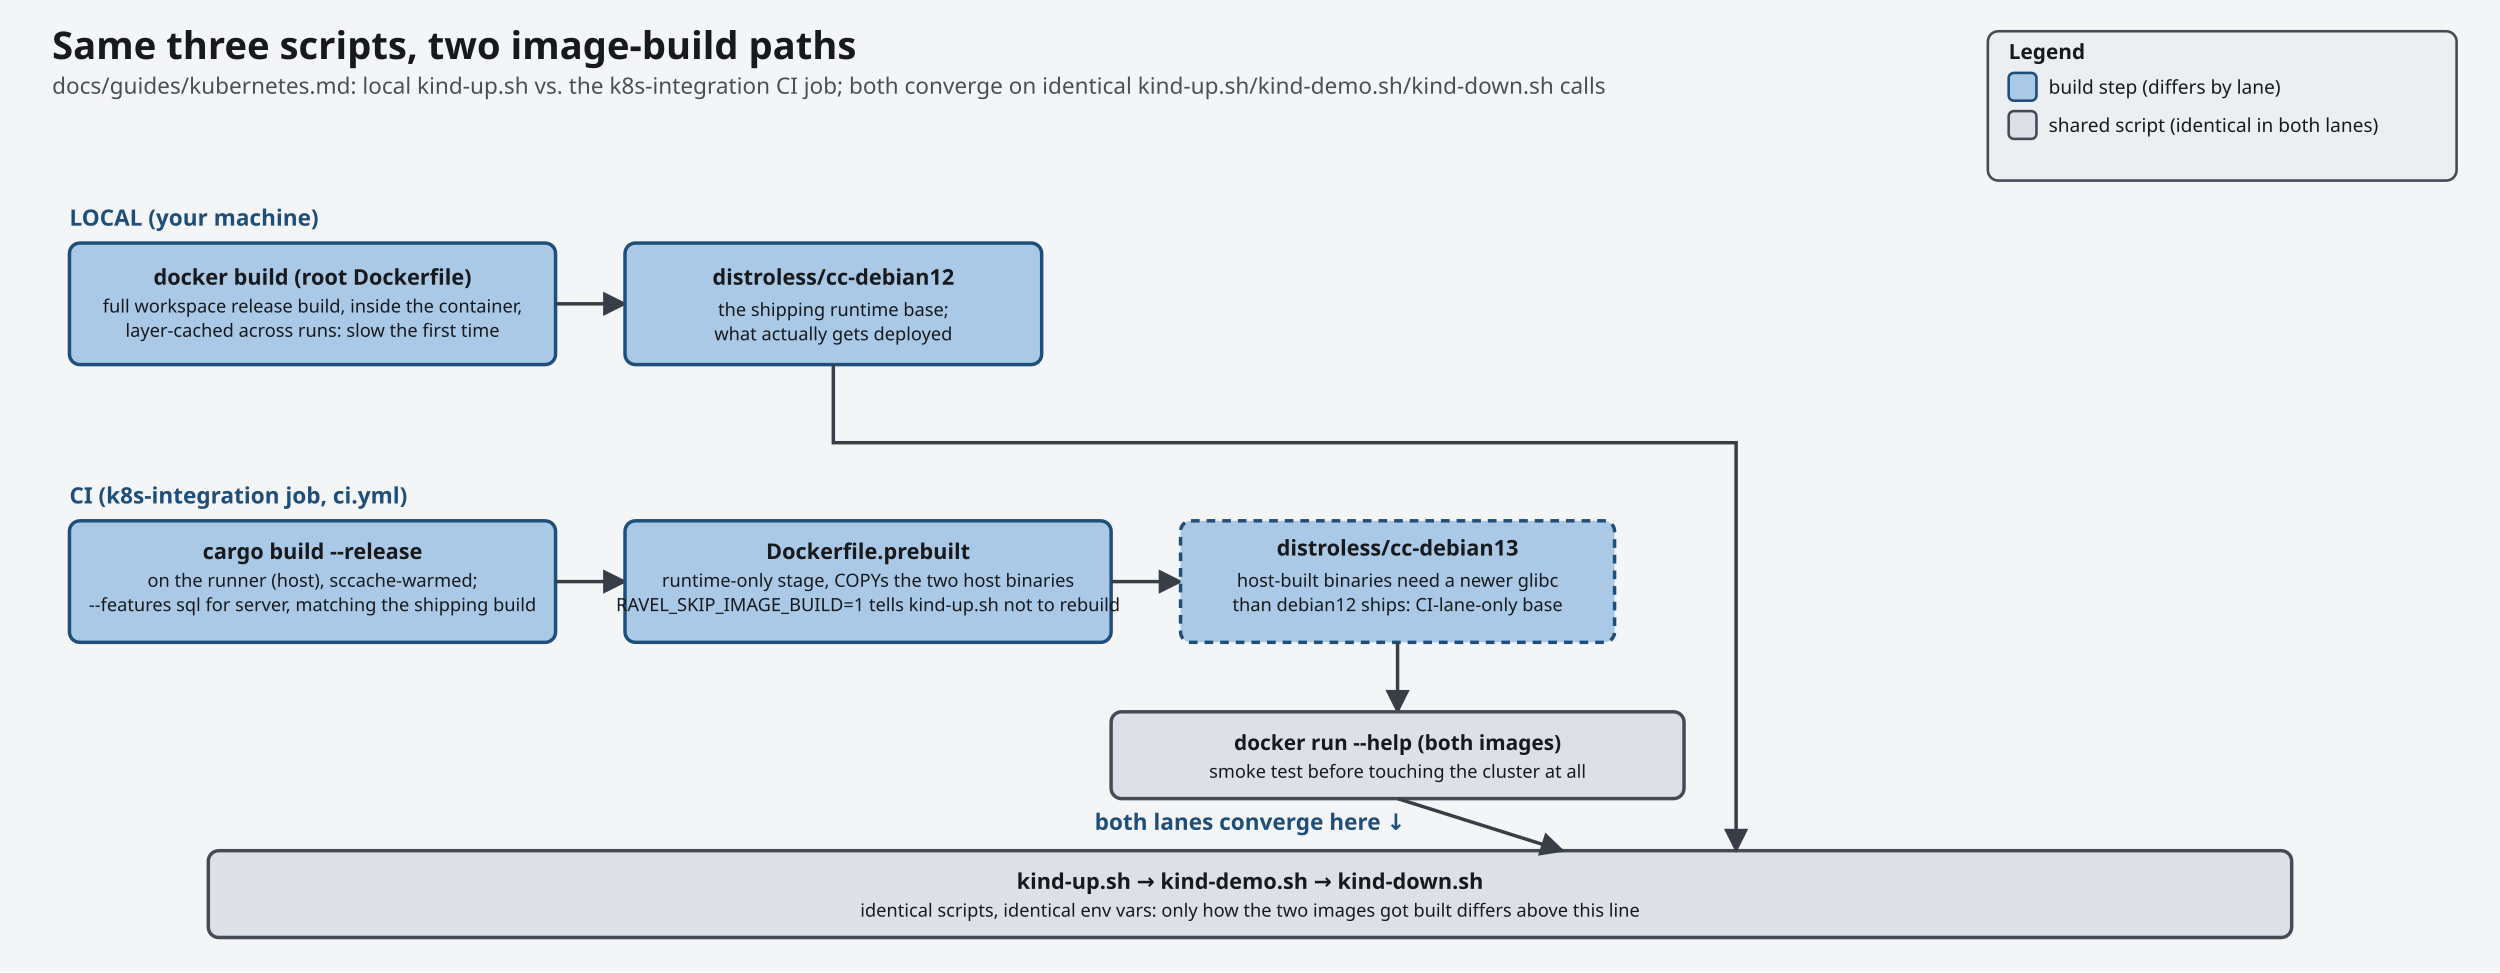
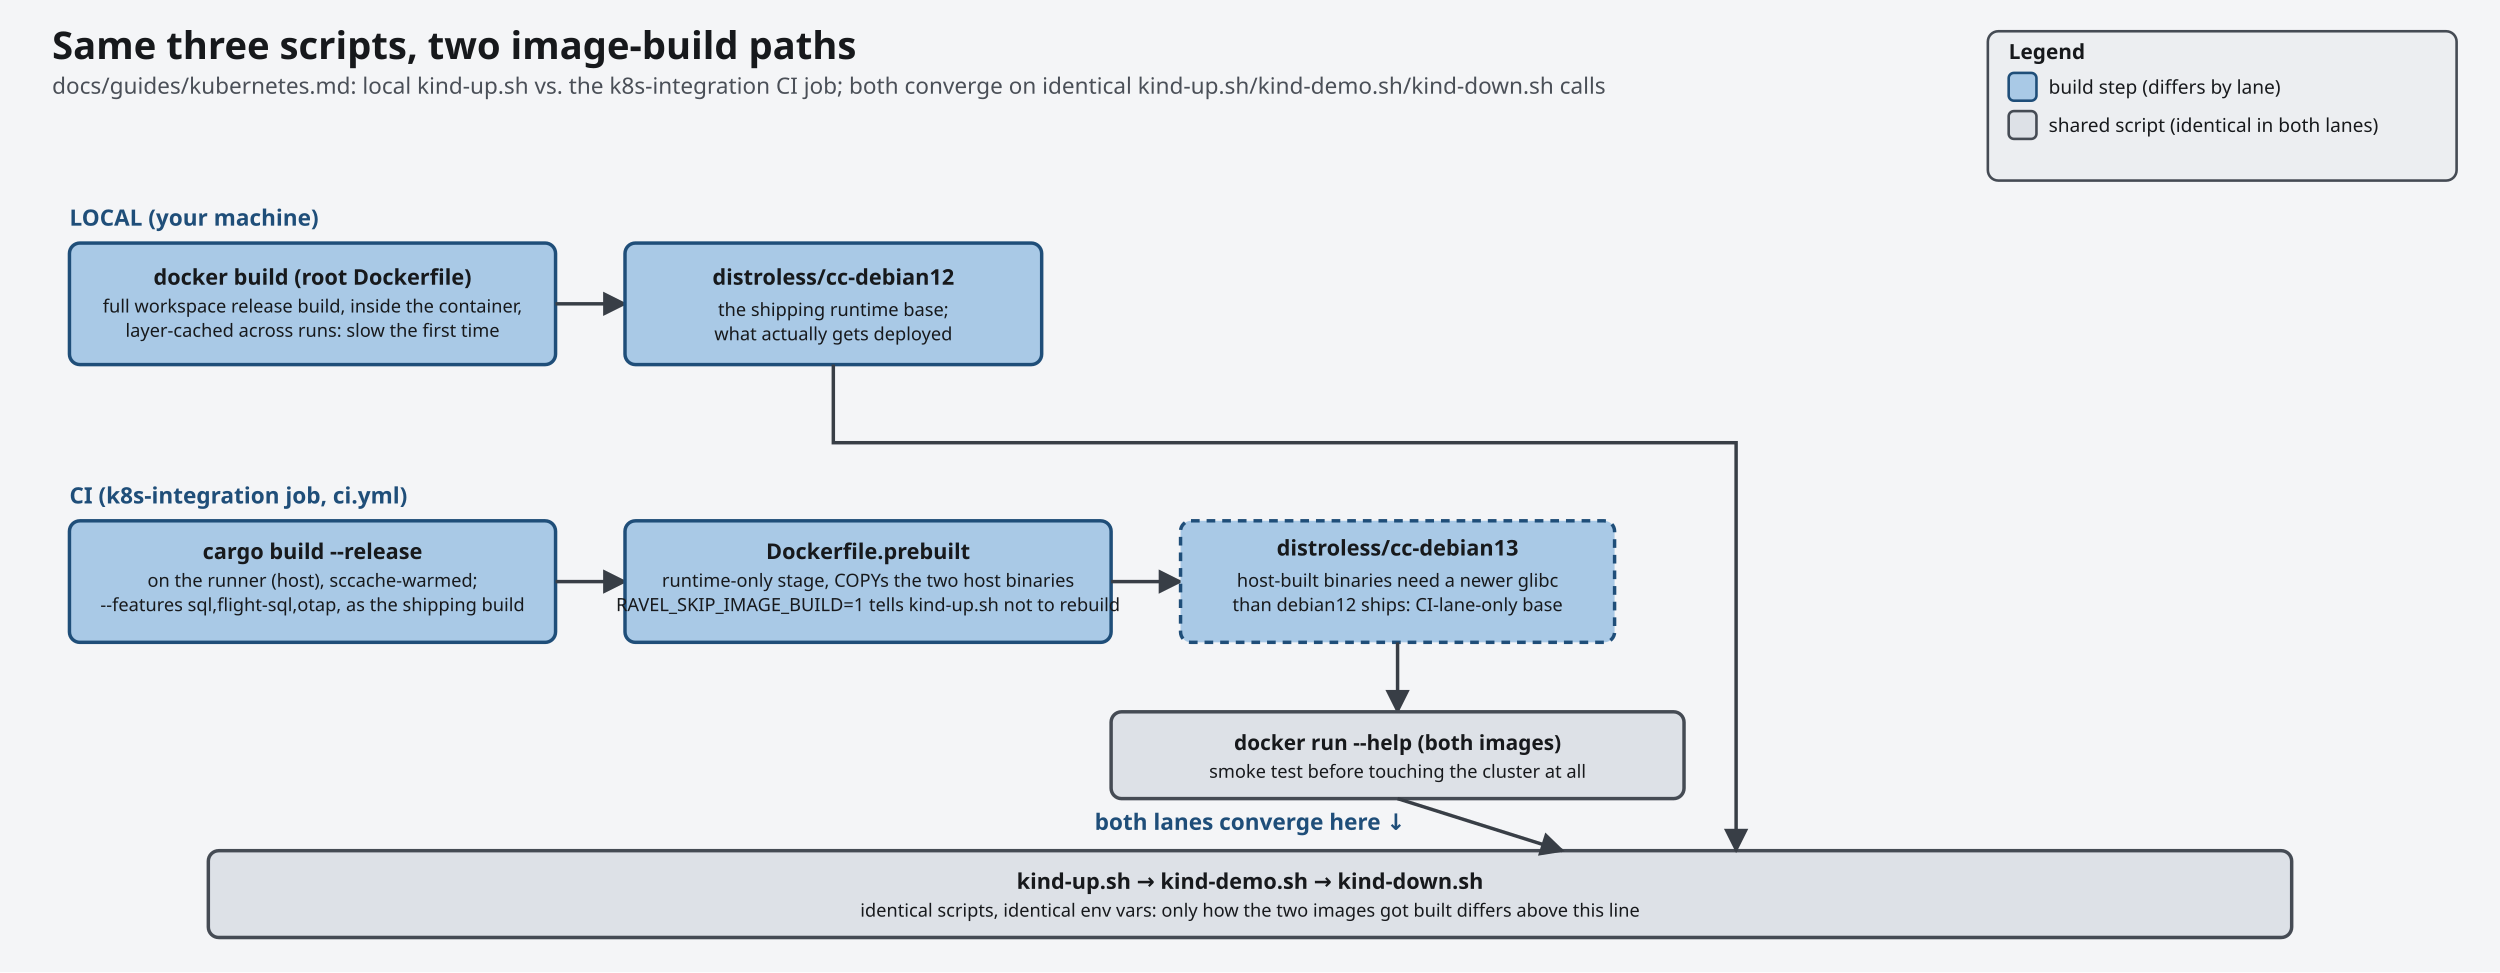
<svg xmlns="http://www.w3.org/2000/svg" width="1440" height="560" viewBox="0 0 1440 560" font-family="system-ui, sans-serif" role="img" aria-label="Kubernetes CI integration: local kind-up and the k8s-integration CI job build container images by two different paths but converge on identical kind-up.sh, kind-demo.sh, and kind-down.sh calls.">
  <defs>
    <marker id="arrow" viewBox="0 0 10 10" refX="9" refY="5" markerWidth="7" markerHeight="7" orient="auto-start-reverse">
      <path d="M0,0 L10,5 L0,10 z" fill="#383e46" />
    </marker>
  </defs>
  <rect x="0" y="0" width="1440" height="560" fill="#f4f5f7" />
  <text x="30" y="34" font-size="22" font-weight="bold" fill="#17191c">Same three scripts, two image-build paths</text>
  <text x="30" y="54" font-size="13" fill="#4a4f57">docs/guides/kubernetes.md: local kind-up.sh vs. the k8s-integration CI job; both converge on identical kind-up.sh/kind-demo.sh/kind-down.sh calls</text>
  <g>
    <rect x="1145" y="18" width="270" height="86" rx="6" fill="#eceef1" stroke="#454b54" stroke-width="1.5" />
    <text x="1157" y="34" font-size="12" font-weight="bold" fill="#17191c">Legend</text>
    <rect x="1157" y="42" width="16" height="16" rx="3" fill="#a9c9e6" stroke="#1f4e79" stroke-width="1.5" />
    <text x="1180" y="54" font-size="11" fill="#17191c">build step (differs by lane)</text>
    <rect x="1157" y="64" width="16" height="16" rx="3" fill="#dde1e7" stroke="#454b54" stroke-width="1.5" />
    <text x="1180" y="76" font-size="11" fill="#17191c">shared script (identical in both lanes)</text>
  </g>
  <text x="40" y="130" font-size="13" font-weight="bold" fill="#1f4e79">LOCAL (your machine)</text>
  <rect x="40" y="140" width="280" height="70" rx="6" fill="#a9c9e6" stroke="#1f4e79" stroke-width="2" />
  <text x="180" y="164" font-size="12.5" font-weight="bold" text-anchor="middle" fill="#17191c">docker build (root Dockerfile)</text>
  <text x="180" y="180" font-size="10.5" text-anchor="middle" fill="#17191c">full workspace release build, inside the container,</text>
  <text x="180" y="194" font-size="10.5" text-anchor="middle" fill="#17191c">layer-cached across runs: slow the first time</text>
  <line x1="320" y1="175" x2="360" y2="175" stroke="#383e46" stroke-width="2" marker-end="url(#arrow)" />
  <rect x="360" y="140" width="240" height="70" rx="6" fill="#a9c9e6" stroke="#1f4e79" stroke-width="2" />
  <text x="480" y="164" font-size="12.5" font-weight="bold" text-anchor="middle" fill="#17191c">distroless/cc-debian12</text>
  <text x="480" y="182" font-size="10.5" text-anchor="middle" fill="#17191c">the shipping runtime base;</text>
  <text x="480" y="196" font-size="10.5" text-anchor="middle" fill="#17191c">what actually gets deployed</text>
  <text x="40" y="290" font-size="13" font-weight="bold" fill="#1f4e79">CI (k8s-integration job, ci.yml)</text>
  <rect x="40" y="300" width="280" height="70" rx="6" fill="#a9c9e6" stroke="#1f4e79" stroke-width="2" />
  <text x="180" y="322" font-size="12.5" font-weight="bold" text-anchor="middle" fill="#17191c">cargo build --release</text>
  <text x="180" y="338" font-size="10.5" text-anchor="middle" fill="#17191c">on the runner (host), sccache-warmed;</text>
-   <text x="180" y="352" font-size="10.5" text-anchor="middle" fill="#17191c">--features sql for server, matching the shipping build</text>
+   <text x="180" y="352" font-size="10.5" text-anchor="middle" fill="#17191c">--features sql,flight-sql,otap, as the shipping build</text>
  <line x1="320" y1="335" x2="360" y2="335" stroke="#383e46" stroke-width="2" marker-end="url(#arrow)" />
  <rect x="360" y="300" width="280" height="70" rx="6" fill="#a9c9e6" stroke="#1f4e79" stroke-width="2" />
  <text x="500" y="322" font-size="12.5" font-weight="bold" text-anchor="middle" fill="#17191c">Dockerfile.prebuilt</text>
  <text x="500" y="338" font-size="10.5" text-anchor="middle" fill="#17191c">runtime-only stage, COPYs the two host binaries</text>
  <text x="500" y="352" font-size="10.5" text-anchor="middle" fill="#17191c">RAVEL_SKIP_IMAGE_BUILD=1 tells kind-up.sh not to rebuild</text>
  <line x1="640" y1="335" x2="680" y2="335" stroke="#383e46" stroke-width="2" marker-end="url(#arrow)" />
  <rect x="680" y="300" width="250" height="70" rx="6" fill="#a9c9e6" stroke="#1f4e79" stroke-width="2" stroke-dasharray="5,4" />
  <text x="805" y="320" font-size="12.5" font-weight="bold" text-anchor="middle" fill="#17191c">distroless/cc-debian13</text>
  <text x="805" y="338" font-size="10.5" text-anchor="middle" fill="#17191c">host-built binaries need a newer glibc</text>
  <text x="805" y="352" font-size="10.5" text-anchor="middle" fill="#17191c">than debian12 ships: CI-lane-only base</text>
  <line x1="805" y1="370" x2="805" y2="410" stroke="#383e46" stroke-width="2" marker-end="url(#arrow)" />
  <rect x="640" y="410" width="330" height="50" rx="6" fill="#dde1e7" stroke="#454b54" stroke-width="2" />
  <text x="805" y="432" font-size="12" font-weight="bold" text-anchor="middle" fill="#17191c">docker run --help (both images)</text>
  <text x="805" y="448" font-size="10.5" text-anchor="middle" fill="#17191c">smoke test before touching the cluster at all</text>
  <text x="720" y="478" font-size="13" font-weight="bold" text-anchor="middle" fill="#1f4e79">both lanes converge here ↓</text>
  <rect x="120" y="490" width="1200" height="50" rx="6" fill="#dde1e7" stroke="#454b54" stroke-width="2" />
  <text x="720" y="512" font-size="12.5" font-weight="bold" text-anchor="middle" fill="#17191c">kind-up.sh  →  kind-demo.sh  →  kind-down.sh</text>
  <text x="720" y="528" font-size="10.5" text-anchor="middle" fill="#17191c">identical scripts, identical env vars: only how the two images got built differs above this line</text>
  <path d="M480,210 L480,255 L1000,255 L1000,490" fill="none" stroke="#383e46" stroke-width="2" marker-end="url(#arrow)" />
  <line x1="805" y1="460" x2="900" y2="490" stroke="#383e46" stroke-width="2" marker-end="url(#arrow)" />
</svg>
